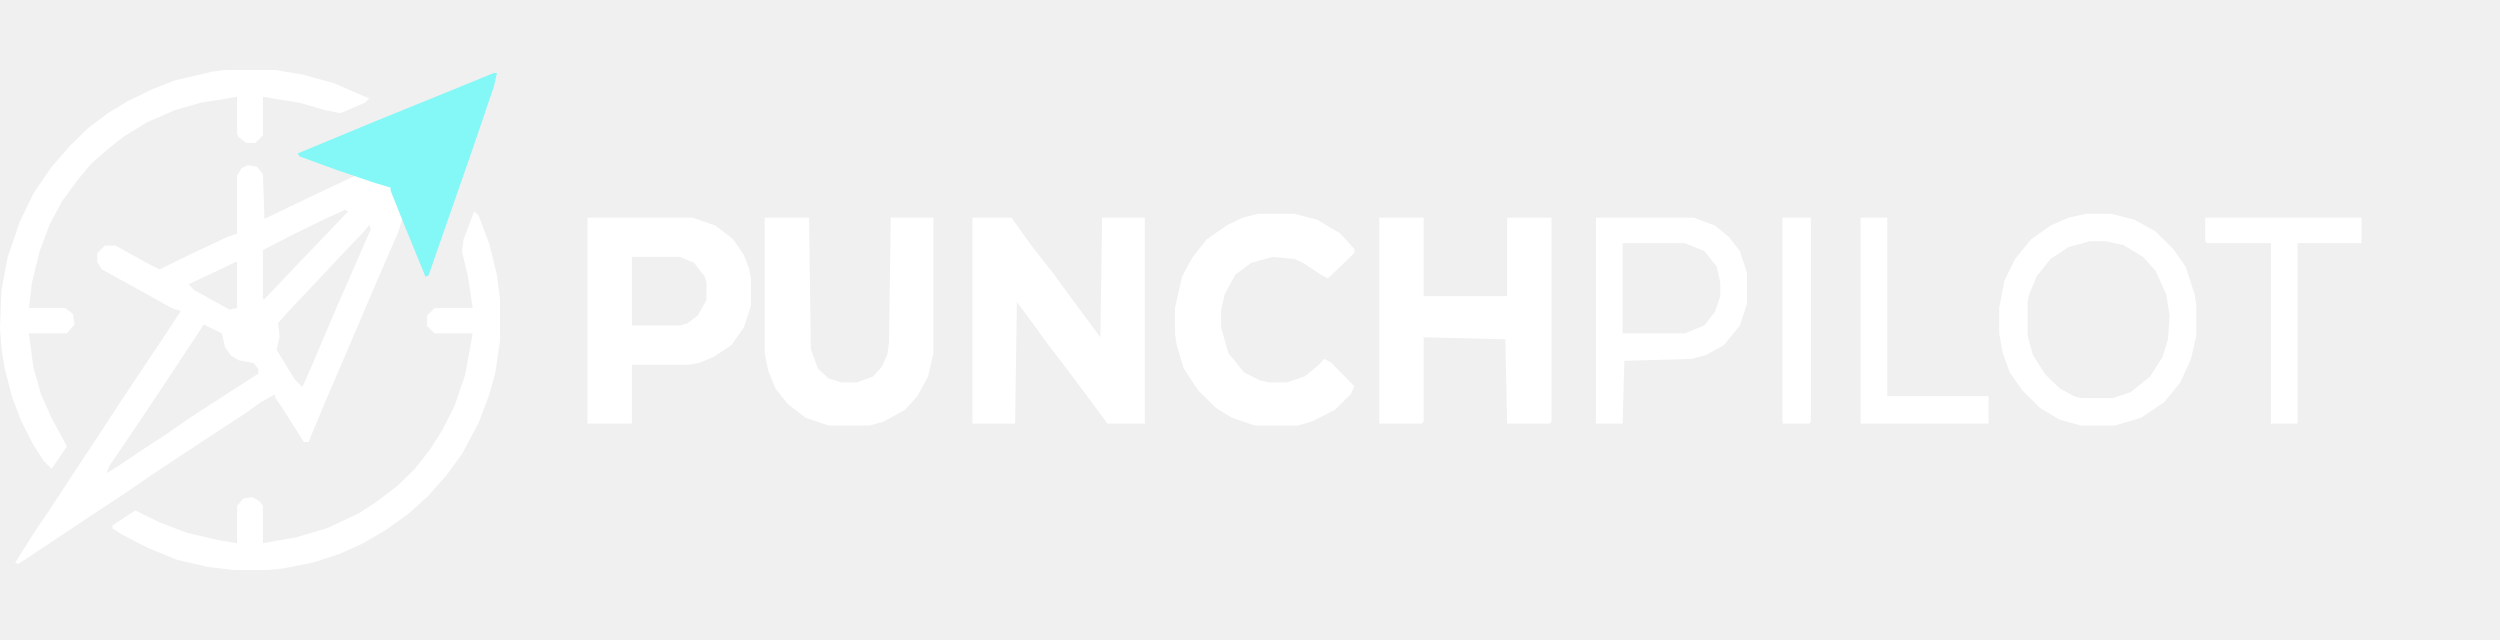
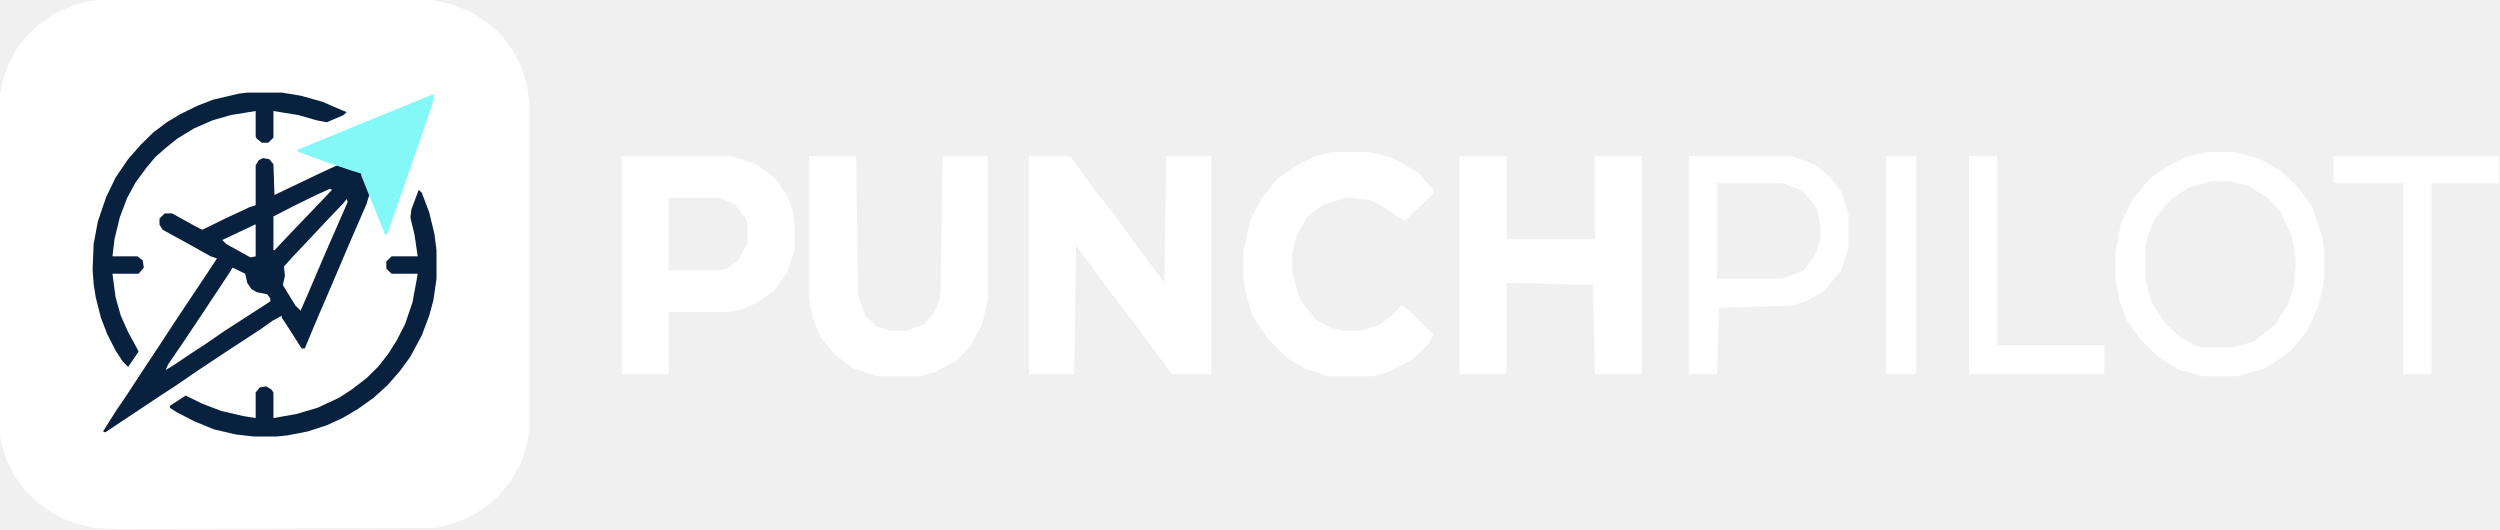
- <svg xmlns="http://www.w3.org/2000/svg" width="2000" height="512" viewBox="0 0 2000 512" fill="none">
-   <g clip-path="url(#clip0_19_785)">
-     <path fill-rule="evenodd" clip-rule="evenodd" d="M198.176 132.19L205.47 133.381L210.334 139.333L211.55 175.048L261.398 151.238L284.498 140.524L296.656 144.095L312.462 150.048L322.188 173.857L318.54 185.762L297.872 233.381L279.636 276.238L260.182 321.476L246.808 353.618H243.16L224.924 325.048L220.06 317.904V315.524L209.118 321.476L195.744 331L159.27 354.81L121.58 379.81L97.264 396.476L79.027 408.38L14.589 451.238L12.158 450.048L27.963 425.048L40.121 407.19L59.574 377.428L75.38 353.618L94.833 323.856L113.07 296.476L133.738 265.524L144.681 248.857L137.386 246.476L111.854 232.19L81.459 215.524L77.811 209.571V202.428L83.89 196.476H92.401L120.364 211.952L127.659 215.524L154.407 202.428L182.371 189.333L189.665 186.952V140.524L193.313 134.571L198.176 132.19ZM162.918 259.572L177.508 266.714L179.939 277.428L184.803 284.572L190.882 288.142L203.04 290.524L206.688 295.286V298.856L153.192 333.38L132.523 347.666L114.286 359.572L94.833 372.666L85.106 378.618L87.538 372.666L104.559 347.666L127.66 313.142L141.034 292.904L156.839 269.096L162.918 259.572ZM295.44 179.81L296.656 183.381L271.124 241.714L249.24 292.904L241.946 309.572L235.866 303.618L221.276 279.81L223.708 269.096L222.492 258.38L231.002 248.857L260.182 217.905L273.556 203.619L291.794 184.571L295.44 179.81ZM275.988 167.905L278.42 169.096L263.83 184.572L244.378 204.81L227.356 222.667L211.55 239.334H210.334V200.048L233.434 188.143L260.182 175.048L275.988 167.905ZM188.45 209.571H189.666V246.476L183.587 247.667L155.623 232.19L150.76 227.428L178.723 214.333L188.45 209.571Z" fill="white" />
-     <path d="M179.939 56H220.06L241.946 59.571L267.478 66.714L289.362 76.238L295.44 78.619L291.794 82.19L272.34 90.524L260.182 88.143L239.514 82.19L210.334 77.429V108.381L204.256 114.333H196.961L190.882 109.571L189.666 107.19V77.429L160.486 82.19L139.818 88.143L117.933 97.667L98.48 109.571L85.106 120.286L72.948 131L62.006 144.095L49.848 160.762L40.122 178.619L31.611 201.238L25.532 226.238L23.1 246.476H52.28L58.359 251.238L59.574 259.572L53.495 266.714H23.1L26.748 294.096L32.827 315.524L41.337 334.572L51.064 352.428L53.495 357.19L41.337 375.048L35.258 369.096L26.748 356L17.021 336.952L9.726 317.904L3.647 294.096L1.216 278.618L0 261.952L1.216 232.19L6.079 206L15.806 177.428L26.748 154.809L41.337 133.381L55.927 116.714L70.517 102.429L86.322 90.524L102.128 81L121.581 71.476L139.818 64.333L170.213 57.191L179.939 56Z" fill="white" />
-     <path d="M379.332 169.096L382.978 172.667L391.49 195.286L397.568 220.286L400 239.334V272.668L396.352 297.668L391.49 315.524L382.978 338.144L369.606 363.144L357.448 379.81L342.858 396.476L327.052 410.762L308.814 423.858L290.578 434.572L272.34 442.904L250.456 450.048L226.14 454.81L213.982 456H187.234L166.565 453.62L141.034 447.666L117.933 438.144L97.265 427.428L89.97 422.666V420.286L108.207 408.382L127.66 417.906L149.544 426.238L175.076 432.19L189.666 434.572V404.81L194.529 398.858L201.824 397.666L207.902 401.238L210.334 404.81V434.572L237.082 429.81L261.398 422.666L286.93 410.762L301.52 401.238L318.542 388.144L331.916 375.048L344.074 359.572L353.8 344.096L363.526 325.048L372.036 300.048L376.9 273.858L378.116 266.714H347.72L341.642 260.762V252.429L347.72 246.476H378.116L374.468 221.476L369.606 201.239L370.82 191.715L379.332 169.096Z" fill="white" />
-     <path d="M395.136 58.381H397.568L395.136 69.095L378.116 119.095L342.858 220.285L340.426 221.476L323.404 179.809L312.462 152.428V150.047L300.304 146.476L268.692 135.762L239.514 125.047L238.298 122.667L301.52 96.476L351.368 76.238L395.136 58.381Z" fill="#84F7F7" />
+ <svg xmlns="http://www.w3.org/2000/svg" width="1890" height="400" viewBox="0 0 1890 400" fill="none">
+   <path d="M73.418 0H326.582L341.772 3.2L356.962 9.6L367.932 16.8L378.903 26.4L387.342 37.6L394.093 50.4L398.312 64L400 76V324.8L398.312 336L394.093 349.6L386.498 363.2L378.059 373.6L370.464 380.8L358.65 388.8L344.304 395.2L332.489 398.4L328.27 399.2L89.451 400L71.73 399.2L58.228 396L47.257 392L36.287 385.6L27.848 379.2L18.565 370.4L10.127 358.4L5.063 348L0.844 334.4L0 328.8V72L2.532 59.2L6.751 48L12.658 36.8L21.097 26.4L29.536 18.4L41.35 10.4L55.696 4L68.354 0.8L73.418 0Z" fill="white" />
+   <g clip-path="url(#clip0_21_718)">
+     <path fill-rule="evenodd" clip-rule="evenodd" d="M198.814 119.523L203.555 120.297L206.717 124.166L207.507 147.381L239.909 131.904L254.924 124.94L262.826 127.262L273.1 131.131L279.422 146.607L277.051 154.345L263.617 185.297L251.763 213.154L239.118 242.559L230.425 263.451H228.054L216.201 244.881L213.039 240.237V238.69L205.927 242.559L197.234 248.75L173.526 264.226L149.027 280.476L133.222 291.309L121.367 299.047L79.483 326.904L77.903 326.131L88.176 309.881L96.079 298.273L108.723 278.928L118.997 263.451L131.641 244.106L143.495 226.309L156.93 206.19L164.042 195.357L159.301 193.809L142.705 184.523L122.948 173.69L120.577 169.821V165.178L124.529 161.309H130.061L148.237 171.369L152.978 173.69L170.364 165.178L188.541 156.666L193.282 155.119V124.94L195.653 121.071L198.814 119.523ZM175.897 202.321L185.38 206.964L186.961 213.928L190.122 218.571L194.073 220.892L201.976 222.44L204.347 225.536V227.856L169.574 250.297L156.14 259.583L144.286 267.321L131.641 275.833L125.319 279.701L126.9 275.833L137.964 259.583L152.979 237.142L161.672 223.987L171.945 208.512L175.897 202.321ZM262.036 150.476L262.826 152.797L246.231 190.714L232.006 223.987L227.265 234.821L223.313 230.951L213.829 215.476L215.41 208.512L214.62 201.547L220.151 195.357L239.118 175.238L247.811 165.952L259.666 153.571L262.036 150.476ZM249.392 142.738L250.973 143.512L241.489 153.571L228.846 166.726L217.781 178.333L207.507 189.167H206.717V163.631L221.732 155.893L239.118 147.381L249.392 142.738ZM192.492 169.821H193.283V193.809L189.331 194.583L171.155 184.523L167.994 181.428L186.17 172.916L192.492 169.821Z" fill="#08213E" />
+     <path d="M186.96 70H213.039L227.265 72.321L243.861 76.964L258.085 83.155L262.036 84.702L259.666 87.024L247.021 92.441L239.118 90.893L225.684 87.024L206.717 83.929V104.048L202.766 107.917H198.024L194.073 104.821L193.283 103.274V83.929L174.316 87.024L160.881 90.893L146.657 97.083L134.012 104.821L125.319 111.786L117.416 118.75L110.304 127.262L102.401 138.095L96.079 149.702L90.547 164.405L86.596 180.655L85.015 193.809H103.982L107.933 196.905L108.723 202.322L104.772 206.964H85.015L87.386 224.762L91.337 238.691L96.869 251.072L103.191 262.678L104.772 265.773L96.869 277.381L92.918 273.512L87.386 265L81.064 252.619L76.322 240.238L72.371 224.762L70.79 214.702L70 203.869L70.79 184.524L73.951 167.5L80.274 148.928L87.386 134.226L96.869 120.298L106.353 109.464L115.836 100.179L126.109 92.441L136.383 86.25L149.027 80.059L160.881 75.417L180.638 70.774L186.96 70Z" fill="#08213E" />
+     <path d="M316.566 143.513L318.936 145.834L324.468 160.536L328.419 176.786L330 189.167V210.835L327.629 227.085L324.468 238.691L318.936 253.394L310.244 269.644L302.341 280.477L292.858 291.31L282.584 300.596L270.729 309.108L258.876 316.072L247.021 321.488L232.796 326.132L216.991 329.227L209.088 330H191.702L178.267 328.453L161.672 324.583L146.657 318.394L133.222 311.429L128.48 308.333V306.786L140.334 299.049L152.979 305.239L167.204 310.655L183.8 314.524L193.283 316.072V296.727L196.444 292.858L201.186 292.083L205.136 294.405L206.717 296.727V316.072L224.103 312.977L239.909 308.333L256.504 300.596L265.988 294.405L277.052 285.894L285.745 277.382L293.648 267.322L299.97 257.263L306.292 244.882L311.823 228.632L314.985 211.608L315.775 206.965H296.018L292.067 203.096V197.679L296.018 193.81H315.775L313.404 177.56L310.244 164.406L311.033 158.215L316.566 143.513Z" fill="#08213E" />
+     <path d="M326.838 71.547H328.419L326.838 78.512L315.775 111.012L292.858 176.785L291.277 177.559L280.213 150.476L273.1 132.678V131.131L265.198 128.809L244.65 121.845L225.684 114.881L224.894 113.333L265.988 96.309L298.389 83.154L326.838 71.547Z" fill="#84F7F7" />
  </g>
-   <g clip-path="url(#clip1_19_785)">
-     <path fill-rule="evenodd" clip-rule="evenodd" d="M470 174.138H553.841L572.314 180.413L586.525 191.394L595.051 203.945L599.314 214.926L600.735 222.77V244.733L595.051 261.99L585.104 276.109L570.893 285.522L559.525 290.228L550.999 291.797H505.526V338.861H470V174.138ZM505.526 205.514H543.894L555.262 210.22L563.788 221.201L565.209 225.908V240.027L558.104 252.577L549.578 258.852L543.894 260.421H505.526V205.514Z" fill="white" />
-     <path d="M777.976 174.138H809.239L824.87 196.101L843.344 219.633L854.712 235.321L880.291 269.834L881.712 174.138H915.816V338.861H885.975L873.185 321.604L853.291 294.935L837.66 274.54L826.291 258.852L813.502 241.596L812.081 338.861H777.976V174.138Z" fill="white" />
-     <path d="M1103.39 174.138H1138.92V236.889H1205.71V174.138H1241.23V337.292L1239.81 338.861H1205.71L1204.29 271.403L1138.92 269.834V337.292L1137.5 338.861H1103.39V174.138Z" fill="white" />
-     <path fill-rule="evenodd" clip-rule="evenodd" d="M1276.76 174.138H1354.92L1371.97 180.413L1383.34 189.826L1391.86 200.807L1397.55 218.064V243.165L1391.86 260.421L1379.07 276.109L1364.86 283.953L1353.5 287.091L1299.5 288.66L1298.08 338.861H1276.76V174.138ZM1298.08 194.532H1347.81L1363.44 200.807L1373.39 213.357L1376.23 225.908V236.889L1371.97 249.44L1363.44 260.421L1347.81 266.696H1298.08V194.532Z" fill="white" />
-     <path d="M611.716 174.138H647.242L648.663 279.247L654.347 294.935L662.873 302.779L672.82 305.916H685.61L698.399 301.21L705.504 293.366L709.767 283.953L711.188 274.54L712.609 174.138H746.714V282.384L742.451 301.21L733.925 316.898L723.978 327.879L706.925 337.292L695.557 340.43H662.873L644.4 334.154L630.189 323.173L620.242 310.623L614.558 296.503L611.716 282.384V174.138Z" fill="white" />
-     <path d="M1006.76 171H1035.18L1053.66 175.706L1072.13 186.688L1083.5 199.238V202.376L1072.13 213.357L1062.18 222.77L1056.5 219.633L1042.29 210.22L1035.18 207.082L1018.13 205.513L1001.08 210.22L988.29 219.633L979.764 235.32L976.922 247.871V261.99L982.606 282.384L995.395 298.072L1008.18 304.347L1015.29 305.916H1029.5L1043.71 301.21L1055.08 291.797L1059.34 287.091L1065.03 290.228L1083.5 309.054L1080.66 315.329L1067.87 327.879L1049.39 337.292L1038.03 340.43H1003.92L985.448 334.154L972.659 326.31L958.448 312.191L947.08 294.935L941.396 276.109L939.975 266.696V246.302L945.659 221.201L954.185 205.513L965.553 191.394L981.185 180.413L993.974 174.138L1006.76 171Z" fill="white" />
-     <path fill-rule="evenodd" clip-rule="evenodd" d="M1668.96 171H1688.87L1707.33 175.706L1724.39 185.119L1738.6 199.238L1748.54 213.357L1755.65 235.32L1757.08 244.733V268.265L1752.81 287.091L1744.28 305.916L1731.49 321.604L1713.02 334.154L1691.7 340.43H1664.7L1647.65 335.723L1632.02 326.31L1617.8 312.191L1607.86 298.072L1602.18 282.384L1599.34 266.696V246.302L1603.6 224.339L1612.12 207.082L1624.91 191.394L1640.54 180.413L1654.76 174.138L1668.96 171ZM1671.81 192.963L1654.76 197.669L1640.54 207.082L1629.17 221.201L1623.49 235.32L1622.07 241.596V268.265L1626.34 283.953L1636.28 299.641L1647.65 310.622L1659.02 316.898L1664.7 318.466H1690.28L1704.49 313.76L1720.12 301.21L1730.07 285.522L1734.34 271.403L1735.75 252.577L1732.91 235.32L1724.39 216.495L1714.43 205.513L1698.81 196.101L1684.6 192.963H1671.81Z" fill="white" />
-     <path d="M1764.18 174.138H1889.23V194.532H1838.07V338.861H1816.75V194.532H1765.59L1764.18 192.963V174.138Z" fill="white" />
-     <path d="M1488.49 174.138H1509.8V316.898H1590.81V338.861H1488.49V174.138Z" fill="white" />
-     <path d="M1425.97 174.138H1448.7V337.292L1447.28 338.861H1425.97V174.138Z" fill="white" />
+   <g clip-path="url(#clip1_21_718)">
+     <path fill-rule="evenodd" clip-rule="evenodd" d="M470 118.138H553.841L572.314 124.413L586.525 135.394L595.051 147.945L599.314 158.926L600.735 166.77V188.733L595.051 205.99L585.104 220.109L570.893 229.522L559.525 234.228L550.999 235.797H505.526V282.861H470V118.138ZM505.526 149.514H543.894L555.262 154.22L563.788 165.201L565.209 169.908V184.027L558.104 196.577L549.578 202.852L543.894 204.421H505.526V149.514Z" fill="white" />
+     <path d="M777.976 118.138H809.239L824.87 140.101L843.344 163.633L854.712 179.321L880.291 213.834L881.712 118.138H915.816V282.861H885.975L873.185 265.604L853.291 238.935L837.66 218.54L826.291 202.852L813.502 185.596L812.081 282.861H777.976V118.138Z" fill="white" />
+     <path d="M1103.39 118.138H1138.92V180.889H1205.71V118.138H1241.23V281.292L1239.81 282.861H1205.71L1204.29 215.403L1138.92 213.834V281.292L1137.5 282.861H1103.39V118.138Z" fill="white" />
+     <path fill-rule="evenodd" clip-rule="evenodd" d="M1276.76 118.138H1354.92L1371.97 124.413L1383.34 133.826L1391.86 144.807L1397.55 162.064V187.165L1391.86 204.421L1379.07 220.109L1364.86 227.953L1353.5 231.091L1299.5 232.66L1298.08 282.861H1276.76V118.138ZM1298.08 138.532H1347.81L1363.44 144.807L1373.39 157.357L1376.23 169.908V180.889L1371.97 193.44L1363.44 204.421L1347.81 210.696H1298.08V138.532Z" fill="white" />
+     <path d="M611.716 118.138H647.242L648.663 223.247L654.347 238.935L662.873 246.779L672.821 249.916H685.61L698.399 245.21L705.504 237.366L709.767 227.953L711.188 218.54L712.609 118.138H746.714V226.384L742.451 245.21L733.925 260.898L723.978 271.879L706.925 281.292L695.557 284.43H662.873L644.4 278.154L630.19 267.173L620.242 254.623L614.558 240.503L611.716 226.384V118.138Z" fill="white" />
+     <path d="M1006.76 115H1035.18L1053.66 119.706L1072.13 130.688L1083.5 143.238V146.376L1072.13 157.357L1062.18 166.77L1056.5 163.633L1042.29 154.22L1035.18 151.082L1018.13 149.513L1001.08 154.22L988.29 163.633L979.764 179.32L976.922 191.871V205.99L982.606 226.384L995.395 242.072L1008.18 248.347L1015.29 249.916H1029.5L1043.71 245.21L1055.08 235.797L1059.34 231.091L1065.03 234.228L1083.5 253.054L1080.66 259.329L1067.87 271.879L1049.39 281.292L1038.03 284.43H1003.92L985.448 278.154L972.659 270.31L958.448 256.191L947.08 238.935L941.396 220.109L939.975 210.696V190.302L945.659 165.201L954.185 149.513L965.553 135.394L981.185 124.413L993.974 118.138L1006.76 115Z" fill="white" />
+     <path fill-rule="evenodd" clip-rule="evenodd" d="M1668.96 115H1688.87L1707.33 119.706L1724.39 129.119L1738.6 143.238L1748.54 157.357L1755.65 179.32L1757.07 188.733V212.265L1752.81 231.091L1744.28 249.916L1731.49 265.604L1713.02 278.154L1691.7 284.43H1664.7L1647.65 279.723L1632.02 270.31L1617.8 256.191L1607.86 242.072L1602.18 226.384L1599.33 210.696V190.302L1603.6 168.339L1612.12 151.082L1624.91 135.394L1640.54 124.413L1654.76 118.138L1668.96 115ZM1671.81 136.963L1654.76 141.669L1640.54 151.082L1629.17 165.201L1623.49 179.32L1622.07 185.596V212.265L1626.34 227.953L1636.28 243.641L1647.65 254.622L1659.02 260.898L1664.7 262.466H1690.28L1704.49 257.76L1720.12 245.21L1730.07 229.522L1734.34 215.403L1735.75 196.577L1732.91 179.32L1724.39 160.495L1714.43 149.513L1698.81 140.101L1684.6 136.963H1671.81Z" fill="white" />
+     <path d="M1764.18 118.138H1889.23V138.532H1838.07V282.861H1816.75V138.532H1765.59L1764.18 136.963V118.138Z" fill="white" />
+     <path d="M1488.49 118.138H1509.8V260.898H1590.81V282.861H1488.49V118.138Z" fill="white" />
+     <path d="M1425.97 118.138H1448.7V281.292L1447.28 282.861H1425.97V118.138Z" fill="white" />
  </g>
  <defs>
-     <clipPath id="clip0_19_785">
-       <rect width="400" height="400" fill="white" transform="translate(0 56)" />
+     <clipPath id="clip0_21_718">
+       <rect width="260" height="260" fill="white" transform="translate(70 70)" />
    </clipPath>
-     <clipPath id="clip1_19_785">
-       <rect width="1420" height="170" fill="white" transform="translate(470 171)" />
+     <clipPath id="clip1_21_718">
+       <rect width="1420" height="170" fill="white" transform="translate(470 115)" />
    </clipPath>
  </defs>
</svg>
